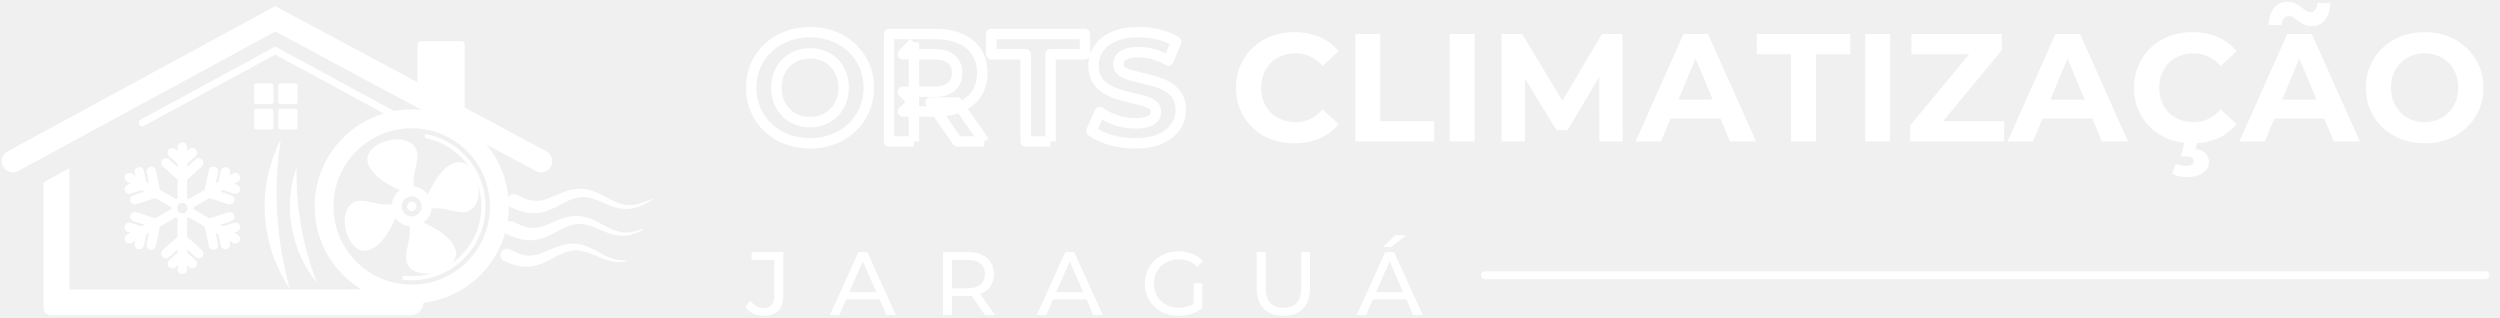
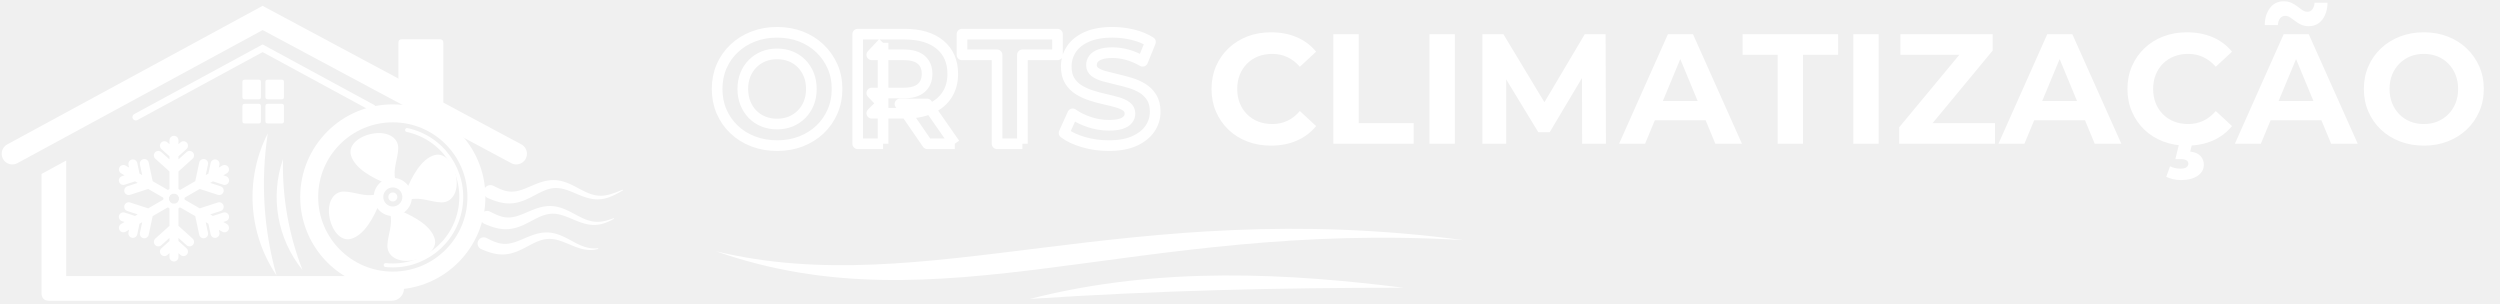
- <svg xmlns="http://www.w3.org/2000/svg" viewBox="0 0 944.55 120" width="944.55" height="120" role="img" aria-label="ORTS Climatização Jaraguá">
+ <svg xmlns="http://www.w3.org/2000/svg" viewBox="0 0 990 120" width="990" height="120" role="img" aria-label="ORTS Climatização">
  <g transform="translate(0 0) scale(0.22222) translate(-62 -42)">
    <g fill="none" stroke="#FFFFFF" stroke-linecap="round" stroke-linejoin="miter" stroke-miterlimit="4">
      <path d="M84,316 L530,74 L982,316" stroke-width="38" />
      <path d="M304,250.63 L530,128 L726,234.35" stroke="#FFFFFF" stroke-width="12" />
      <circle cx="762" cy="393" r="149" stroke-width="32" />
      <path d="M787.37,273.67 A122,122 0 0 1 749.25,514.33" stroke="#FFFFFF" stroke-width="7" />
      <path d="M372,379.36 L372,292 M372,344 L344.18,318.95 M372,344 L399.82,318.95 M372,316.96 L355,301.65 M372,316.96 L389,301.65 M386.41,387.68 L462.07,344 M417.03,370 L424.82,333.38 M417.03,370 L452.64,381.57 M440.45,356.48 L445.21,334.1 M440.45,356.48 L462.21,363.55 M386.41,404.32 L462.07,448 M417.03,422 L452.64,410.43 M417.03,422 L424.82,458.62 M440.45,435.52 L462.21,428.45 M440.45,435.52 L445.21,457.9 M372,412.64 L372,500 M372,448 L399.82,473.05 M372,448 L344.18,473.05 M372,475.04 L389,490.35 M372,475.04 L355,490.35 M357.59,404.32 L281.93,448 M326.97,422 L319.18,458.62 M326.97,422 L291.36,410.43 M303.55,435.52 L298.79,457.9 M303.55,435.52 L281.79,428.45 M357.59,387.68 L281.93,344 M326.97,370 L291.36,381.57 M326.97,370 L319.18,333.38 M303.55,356.48 L281.79,363.55 M303.55,356.48 L298.79,334.1" stroke="#FFFFFF" stroke-width="16" />
      <path d="M372,380 L385.86,388 L385.86,404 L372,412 L358.14,404 L358.14,388 Z" stroke="#FFFFFF" stroke-width="10" stroke-linejoin="round" />
    </g>
    <g fill="#FFFFFF">
      <path d="M772,118 Q772,112 778,112 L846,112 Q852,112 852,118 L852,248.72 L772,205.31 Z" />
      <path d="M136,352 L180,328 L180,534 L760,534 A22,22 0 0 1 760,578 L150,578 Q136,578 136,564 Z" />
      <path d="M498,184 H523 Q527,184 527,188 V215 Q527,219 523,219 H498 Q494,219 494,215 V188 Q494,184 498,184 Z M539,184 H564 Q568,184 568,188 V215 Q568,219 564,219 H539 Q535,219 535,215 V188 Q535,184 539,184 Z M498,227 H523 Q527,227 527,231 V258 Q527,262 523,262 H498 Q494,262 494,258 V231 Q494,227 498,227 Z M539,227 H564 Q568,227 568,231 V258 Q568,262 564,262 H539 Q535,262 535,258 V231 Q535,227 539,227 Z" />
    </g>
    <g fill="#FFFFFF">
      <path d="M-6,-30 C-30,-48 -60,-76 -60,-104 C-60,-126 -32,-138 -2,-134 C26,-130 42,-112 36,-92 C30,-72 14,-54 14,-32 Z" transform="translate(762 393) rotate(-15) scale(0.88)" />
      <path d="M-6,-30 C-30,-48 -60,-76 -60,-104 C-60,-126 -32,-138 -2,-134 C26,-130 42,-112 36,-92 C30,-72 14,-54 14,-32 Z" transform="translate(762 393) rotate(75) scale(0.88)" />
      <path d="M-6,-30 C-30,-48 -60,-76 -60,-104 C-60,-126 -32,-138 -2,-134 C26,-130 42,-112 36,-92 C30,-72 14,-54 14,-32 Z" transform="translate(762 393) rotate(165) scale(0.88)" />
      <path d="M-6,-30 C-30,-48 -60,-76 -60,-104 C-60,-126 -32,-138 -2,-134 C26,-130 42,-112 36,-92 C30,-72 14,-54 14,-32 Z" transform="translate(762 393) rotate(255) scale(0.88)" />
      <path d="M728,393 a34,34 0 1 0 68,0 a34,34 0 1 0 -68,0 Z M745,393 a17,17 0 1 1 34,0 a17,17 0 1 1 -34,0 Z M754,393 a8,8 0 1 0 16,0 a8,8 0 1 0 -16,0 Z" fill-rule="evenodd" />
    </g>
    <path d="M554.74,532.8 A250,250 0 0 1 539.25,279.5 A599.01,599.01 0 0 0 554.74,532.8 Z M601.13,523.27 A207,207 0 0 1 566.28,325.61 A510.88,510.88 0 0 0 601.13,523.27 Z" fill="#FFFFFF" />
    <path d="M941.12,373.02 L945.74,375.38 L950.21,377.51 L954.52,379.38 L958.7,380.92 L962.75,382.11 L966.72,382.95 L970.64,383.42 L974.59,383.53 L978.63,383.26 L982.79,382.62 L987.11,381.61 L991.59,380.25 L996.23,378.59 L1001.01,376.67 L1005.93,374.59 L1010.96,372.43 L1016.11,370.29 L1021.37,368.26 L1026.73,366.43 L1032.18,364.9 L1037.71,363.76 L1043.29,363.07 L1048.88,362.88 L1054.45,363.2 L1059.95,364.04 L1065.35,365.34 L1070.63,367.05 L1075.8,369.1 L1080.86,371.4 L1085.83,373.87 L1090.7,376.42 L1095.51,378.97 L1100.24,381.43 L1104.93,383.73 L1109.56,385.79 L1114.15,387.55 L1118.72,388.96 L1123.28,390 L1127.86,390.62 L1132.48,390.83 L1137.17,390.6 L1141.92,389.96 L1146.74,388.93 L1151.64,387.55 L1156.59,385.88 L1161.6,384 L1166.64,382.01 L1171.74,380.05 L1172.26,381.14 L1167.52,383.86 L1162.74,386.48 L1157.91,388.97 L1153.03,391.26 L1148.09,393.26 L1143.08,394.92 L1138,396.18 L1132.85,396.99 L1127.64,397.31 L1122.38,397.15 L1117.11,396.51 L1111.85,395.44 L1106.61,393.99 L1101.41,392.23 L1096.26,390.26 L1091.16,388.16 L1086.13,386.02 L1081.17,383.95 L1076.3,382.03 L1071.53,380.35 L1066.87,378.96 L1062.32,377.93 L1057.88,377.28 L1053.55,377.02 L1049.28,377.17 L1045.04,377.7 L1040.79,378.62 L1036.49,379.92 L1032.11,381.56 L1027.63,383.51 L1023.06,385.72 L1018.37,388.13 L1013.57,390.65 L1008.66,393.2 L1003.61,395.7 L998.41,398.05 L993.06,400.16 L987.54,401.94 L981.87,403.31 L976.07,404.2 L970.19,404.56 L964.28,404.36 L958.41,403.64 L952.63,402.45 L946.98,400.87 L941.46,398.99 L936.09,396.91 L930.88,394.73 A12,12 0 0 1 941.12,373.02 Z M935.12,419.02 L939.54,421.29 L943.83,423.36 L947.98,425.18 L951.99,426.71 L955.89,427.93 L959.71,428.82 L963.48,429.38 L967.25,429.6 L971.09,429.49 L975.03,429.03 L979.1,428.22 L983.33,427.09 L987.7,425.65 L992.21,423.95 L996.84,422.05 L1001.6,420.03 L1006.46,417.97 L1011.42,415.94 L1016.47,414.04 L1021.61,412.35 L1026.84,410.94 L1032.13,409.9 L1037.46,409.27 L1042.8,409.1 L1048.11,409.41 L1053.36,410.18 L1058.52,411.38 L1063.58,412.97 L1068.53,414.87 L1073.39,417.03 L1078.15,419.36 L1082.84,421.8 L1087.46,424.26 L1092.02,426.68 L1096.53,428.98 L1100.99,431.09 L1105.42,432.96 L1109.83,434.54 L1114.23,435.78 L1118.64,436.67 L1123.07,437.18 L1127.55,437.29 L1132.09,437.02 L1136.69,436.36 L1141.37,435.35 L1146.1,434.03 L1150.89,432.47 L1155.75,430.77 L1156.25,431.87 L1151.69,434.35 L1147.07,436.59 L1142.38,438.55 L1137.64,440.21 L1132.83,441.49 L1127.95,442.37 L1123.01,442.82 L1118.03,442.81 L1113.02,442.37 L1108,441.51 L1102.99,440.28 L1098.01,438.75 L1093.06,436.97 L1088.15,435.03 L1083.29,433 L1078.49,430.98 L1073.77,429.05 L1069.11,427.28 L1064.55,425.74 L1060.09,424.48 L1055.73,423.56 L1051.48,422.99 L1047.31,422.78 L1043.2,422.94 L1039.13,423.47 L1035.04,424.35 L1030.91,425.57 L1026.72,427.11 L1022.45,428.95 L1018.08,431.03 L1013.63,433.3 L1009.07,435.7 L1004.41,438.15 L999.63,440.58 L994.72,442.91 L989.67,445.05 L984.48,446.94 L979.14,448.49 L973.66,449.63 L968.08,450.31 L962.44,450.49 L956.79,450.18 L951.19,449.39 L945.67,448.18 L940.27,446.62 L935.01,444.81 L929.87,442.81 L924.88,440.73 A12,12 0 0 1 935.12,419.02 Z M928.69,465.93 L932.71,467.99 L936.62,469.9 L940.42,471.62 L944.14,473.11 L947.76,474.36 L951.3,475.34 L954.8,476.04 L958.28,476.47 L961.77,476.63 L965.32,476.49 L968.95,476.08 L972.68,475.37 L976.52,474.4 L980.47,473.17 L984.53,471.71 L988.68,470.08 L992.92,468.31 L997.24,466.47 L1001.64,464.61 L1006.11,462.81 L1010.64,461.11 L1015.24,459.58 L1019.89,458.28 L1024.58,457.25 L1029.31,456.56 L1034.05,456.21 L1038.77,456.25 L1043.46,456.67 L1048.1,457.45 L1052.67,458.57 L1057.17,460 L1061.59,461.7 L1065.94,463.6 L1070.22,465.67 L1074.45,467.84 L1078.64,470.07 L1082.78,472.29 L1086.89,474.46 L1090.97,476.53 L1095.03,478.43 L1099.08,480.14 L1103.12,481.62 L1107.16,482.83 L1111.23,483.75 L1115.32,484.37 L1119.45,484.67 L1123.64,484.66 L1127.89,484.39 L1128.11,485.57 L1123.86,486.62 L1119.55,487.26 L1115.18,487.53 L1110.77,487.44 L1106.34,486.99 L1101.88,486.21 L1097.42,485.13 L1092.97,483.79 L1088.53,482.24 L1084.11,480.54 L1079.72,478.75 L1075.36,476.93 L1071.05,475.14 L1066.78,473.44 L1062.56,471.88 L1058.41,470.52 L1054.33,469.39 L1050.33,468.54 L1046.4,467.97 L1042.54,467.71 L1038.73,467.75 L1034.95,468.1 L1031.19,468.74 L1027.42,469.67 L1023.61,470.88 L1019.76,472.35 L1015.86,474.05 L1011.89,475.94 L1007.86,477.99 L1003.76,480.15 L999.58,482.36 L995.32,484.56 L990.97,486.71 L986.53,488.75 L981.98,490.61 L977.32,492.24 L972.55,493.58 L967.68,494.6 L962.73,495.24 L957.72,495.48 L952.7,495.32 L947.7,494.77 L942.74,493.87 L937.86,492.65 L933.08,491.17 L928.38,489.5 L923.79,487.7 L919.31,485.83 A11,11 0 0 1 928.69,465.93 Z" fill="#FFFFFF" />
  </g>
  <mask id="orts-o8" maskUnits="userSpaceOnUse" x="-10000" y="-10000" width="20000" height="20000">
    <rect x="-10000" y="-10000" width="20000" height="20000" fill="#fff" />
-     <path d="M24.53 0.7L24.53 0.7Q19.72 0.7 15.63 -0.87Q11.54 -2.44 8.56 -5.28Q5.57 -8.12 3.92 -11.95Q2.26 -15.78 2.26 -20.3L2.26 -20.3Q2.26 -24.82 3.92 -28.65Q5.57 -32.48 8.58 -35.32Q11.6 -38.16 15.66 -39.73Q19.72 -41.3 24.48 -41.3L24.48 -41.3Q29.29 -41.3 33.32 -39.73Q37.35 -38.16 40.34 -35.32Q43.33 -32.48 45.01 -28.68Q46.69 -24.88 46.69 -20.3L46.69 -20.3Q46.69 -15.78 45.01 -11.92Q43.33 -8.06 40.34 -5.25Q37.35 -2.44 33.32 -0.87Q29.29 0.7 24.53 0.7M24.48 -7.31L24.48 -7.31Q27.2 -7.31 29.49 -8.24Q31.78 -9.16 33.52 -10.9Q35.26 -12.64 36.22 -15.02Q37.18 -17.4 37.18 -20.3L37.18 -20.3Q37.18 -23.2 36.22 -25.58Q35.26 -27.96 33.55 -29.7Q31.84 -31.44 29.52 -32.36Q27.2 -33.29 24.48 -33.29L24.48 -33.29Q21.75 -33.29 19.46 -32.36Q17.17 -31.44 15.43 -29.7Q13.69 -27.96 12.73 -25.58Q11.77 -23.2 11.77 -20.3L11.77 -20.3Q11.77 -17.46 12.73 -15.05Q13.69 -12.64 15.4 -10.9Q17.11 -9.16 19.43 -8.24Q21.75 -7.31 24.48 -7.31 M63.74 0L54.35 0L54.35 -40.6L71.69 -40.6Q80.16 -40.6 84.85 -36.68Q89.55 -32.77 89.55 -25.87L89.55 -25.87Q89.55 -21.34 87.41 -18.07Q85.26 -14.79 81.32 -13.05Q77.37 -11.31 71.92 -11.31L71.92 -11.31L59.57 -11.31L63.74 -15.43L63.74 0M90.31 0L80.16 0L70.01 -14.73L80.04 -14.73L90.31 0M63.74 -37.41L63.74 -14.38L59.57 -18.79L71.4 -18.79Q75.75 -18.79 77.89 -20.68Q80.04 -22.56 80.04 -25.87L80.04 -25.87Q80.04 -29.23 77.89 -31.09Q75.75 -32.94 71.4 -32.94L71.4 -32.94L59.57 -32.94L63.74 -37.41 M115.36 0L105.97 0L105.97 -32.94L92.97 -32.94L92.97 -40.6L128.35 -40.6L128.35 -32.94L115.36 -32.94L115.36 0 M147.32 0.7L147.32 0.7Q142.45 0.7 137.98 -0.61Q133.52 -1.91 130.79 -4L130.79 -4L133.98 -11.08Q136.59 -9.22 140.16 -8.03Q143.72 -6.84 147.38 -6.84L147.38 -6.84Q150.16 -6.84 151.87 -7.39Q153.58 -7.95 154.4 -8.93Q155.21 -9.92 155.21 -11.19L155.21 -11.19Q155.21 -12.82 153.93 -13.77Q152.66 -14.73 150.57 -15.34Q148.48 -15.95 145.96 -16.5Q143.43 -17.05 140.91 -17.86Q138.39 -18.68 136.3 -19.95Q134.21 -21.23 132.91 -23.32Q131.6 -25.4 131.6 -28.65L131.6 -28.65Q131.6 -32.13 133.49 -35Q135.37 -37.87 139.17 -39.58Q142.97 -41.3 148.71 -41.3L148.71 -41.3Q152.54 -41.3 156.25 -40.4Q159.96 -39.5 162.81 -37.7L162.81 -37.7L159.91 -30.57Q157.06 -32.19 154.22 -32.97Q151.38 -33.76 148.65 -33.76L148.65 -33.76Q145.93 -33.76 144.19 -33.12Q142.45 -32.48 141.69 -31.46Q140.94 -30.45 140.94 -29.12L140.94 -29.12Q140.94 -27.55 142.22 -26.59Q143.49 -25.64 145.58 -25.06Q147.67 -24.48 150.19 -23.9Q152.71 -23.32 155.24 -22.56Q157.76 -21.81 159.85 -20.53Q161.94 -19.26 163.24 -17.17Q164.55 -15.08 164.55 -11.89L164.55 -11.89Q164.55 -8.47 162.63 -5.63Q160.72 -2.78 156.92 -1.04Q153.12 0.7 147.32 0.7 " transform="translate(281.56 53.45)" fill="#000" />
+     <path d="M26.23 0.74L26.23 0.74Q21.08 0.74 16.71 -0.93Q12.34 -2.6 9.15 -5.64Q5.95 -8.68 4.18 -12.77Q2.42 -16.86 2.42 -21.7L2.42 -21.7Q2.42 -26.54 4.18 -30.63Q5.95 -34.72 9.18 -37.76Q12.4 -40.8 16.74 -42.47Q21.08 -44.14 26.16 -44.14L26.16 -44.14Q31.31 -44.14 35.62 -42.47Q39.93 -40.8 43.12 -37.76Q46.31 -34.72 48.11 -30.66Q49.91 -26.6 49.91 -21.7L49.91 -21.7Q49.91 -16.86 48.11 -12.74Q46.31 -8.62 43.12 -5.61Q39.93 -2.6 35.62 -0.93Q31.31 0.74 26.23 0.74M26.16 -7.81L26.16 -7.81Q29.08 -7.81 31.53 -8.8Q33.98 -9.8 35.84 -11.66Q37.7 -13.52 38.72 -16.06Q39.74 -18.6 39.74 -21.7L39.74 -21.7Q39.74 -24.8 38.72 -27.34Q37.7 -29.88 35.87 -31.74Q34.04 -33.6 31.56 -34.6Q29.08 -35.59 26.16 -35.59L26.16 -35.59Q23.25 -35.59 20.8 -34.6Q18.35 -33.6 16.49 -31.74Q14.63 -29.88 13.61 -27.34Q12.59 -24.8 12.59 -21.7L12.59 -21.7Q12.59 -18.66 13.61 -16.09Q14.63 -13.52 16.46 -11.66Q18.29 -9.8 20.77 -8.8Q23.25 -7.81 26.16 -7.81 M68.14 0L58.09 0L58.09 -43.4L76.63 -43.4Q85.68 -43.4 90.71 -39.21Q95.73 -35.03 95.73 -27.65L95.73 -27.65Q95.73 -22.82 93.43 -19.31Q91.14 -15.81 86.92 -13.95Q82.71 -12.09 76.88 -12.09L76.88 -12.09L63.67 -12.09L68.14 -16.49L68.14 0M96.53 0L85.68 0L74.83 -15.75L85.56 -15.75L96.53 0M68.14 -39.99L68.14 -15.38L63.67 -20.09L76.32 -20.09Q80.97 -20.09 83.27 -22.1Q85.56 -24.12 85.56 -27.65L85.56 -27.65Q85.56 -31.25 83.27 -33.23Q80.97 -35.22 76.32 -35.22L76.32 -35.22L63.67 -35.22L68.14 -39.99 M123.32 0L113.27 0L113.27 -35.22L99.39 -35.22L99.39 -43.4L137.21 -43.4L137.21 -35.22L123.32 -35.22L123.32 0 M157.48 0.74L157.48 0.74Q152.27 0.74 147.5 -0.65Q142.72 -2.05 139.81 -4.28L139.81 -4.28L143.22 -11.84Q146.01 -9.86 149.82 -8.59Q153.64 -7.32 157.54 -7.32L157.54 -7.32Q160.52 -7.32 162.35 -7.9Q164.18 -8.49 165.04 -9.55Q165.91 -10.6 165.91 -11.97L165.91 -11.97Q165.91 -13.7 164.55 -14.72Q163.18 -15.75 160.95 -16.4Q158.72 -17.05 156.02 -17.64Q153.33 -18.23 150.63 -19.1Q147.93 -19.96 145.7 -21.33Q143.47 -22.69 142.07 -24.92Q140.68 -27.16 140.68 -30.63L140.68 -30.63Q140.68 -34.35 142.69 -37.42Q144.71 -40.49 148.77 -42.31Q152.83 -44.14 158.97 -44.14L158.97 -44.14Q163.06 -44.14 167.03 -43.18Q171 -42.22 174.03 -40.3L174.03 -40.3L170.93 -32.67Q167.9 -34.41 164.86 -35.25Q161.82 -36.08 158.91 -36.08L158.91 -36.08Q155.99 -36.08 154.13 -35.4Q152.27 -34.72 151.47 -33.63Q150.66 -32.55 150.66 -31.12L150.66 -31.12Q150.66 -29.45 152.02 -28.43Q153.39 -27.4 155.62 -26.78Q157.85 -26.16 160.55 -25.54Q163.25 -24.92 165.94 -24.12Q168.64 -23.31 170.87 -21.95Q173.1 -20.58 174.5 -18.35Q175.89 -16.12 175.89 -12.71L175.89 -12.71Q175.89 -9.05 173.85 -6.01Q171.8 -2.98 167.74 -1.12Q163.68 0.74 157.48 0.74 " transform="translate(281.56 56.93)" fill="#000" />
  </mask>
-   <path d="M24.53 0.7L24.53 0.7Q19.72 0.7 15.63 -0.87Q11.54 -2.44 8.56 -5.28Q5.57 -8.12 3.92 -11.95Q2.26 -15.78 2.26 -20.3L2.26 -20.3Q2.26 -24.82 3.92 -28.65Q5.57 -32.48 8.58 -35.32Q11.6 -38.16 15.66 -39.73Q19.72 -41.3 24.48 -41.3L24.48 -41.3Q29.29 -41.3 33.32 -39.73Q37.35 -38.16 40.34 -35.32Q43.33 -32.48 45.01 -28.68Q46.69 -24.88 46.69 -20.3L46.69 -20.3Q46.69 -15.78 45.01 -11.92Q43.33 -8.06 40.34 -5.25Q37.35 -2.44 33.32 -0.87Q29.29 0.7 24.53 0.7M24.48 -7.31L24.48 -7.31Q27.2 -7.31 29.49 -8.24Q31.78 -9.16 33.52 -10.9Q35.26 -12.64 36.22 -15.02Q37.18 -17.4 37.18 -20.3L37.18 -20.3Q37.18 -23.2 36.22 -25.58Q35.26 -27.96 33.55 -29.7Q31.84 -31.44 29.52 -32.36Q27.2 -33.29 24.48 -33.29L24.48 -33.29Q21.75 -33.29 19.46 -32.36Q17.17 -31.44 15.43 -29.7Q13.69 -27.96 12.73 -25.58Q11.77 -23.2 11.77 -20.3L11.77 -20.3Q11.77 -17.46 12.73 -15.05Q13.69 -12.64 15.4 -10.9Q17.11 -9.16 19.43 -8.24Q21.75 -7.31 24.48 -7.31 M63.74 0L54.35 0L54.35 -40.6L71.69 -40.6Q80.16 -40.6 84.85 -36.68Q89.55 -32.77 89.55 -25.87L89.55 -25.87Q89.55 -21.34 87.41 -18.07Q85.26 -14.79 81.32 -13.05Q77.37 -11.31 71.92 -11.31L71.92 -11.31L59.57 -11.31L63.74 -15.43L63.74 0M90.31 0L80.16 0L70.01 -14.73L80.04 -14.73L90.31 0M63.74 -37.41L63.74 -14.38L59.57 -18.79L71.4 -18.79Q75.75 -18.79 77.89 -20.68Q80.04 -22.56 80.04 -25.87L80.04 -25.87Q80.04 -29.23 77.89 -31.09Q75.75 -32.94 71.4 -32.94L71.4 -32.94L59.57 -32.94L63.74 -37.41 M115.36 0L105.97 0L105.97 -32.94L92.97 -32.94L92.97 -40.6L128.35 -40.6L128.35 -32.94L115.36 -32.94L115.36 0 M147.32 0.7L147.32 0.7Q142.45 0.7 137.98 -0.61Q133.52 -1.91 130.79 -4L130.79 -4L133.98 -11.08Q136.59 -9.22 140.16 -8.03Q143.72 -6.84 147.38 -6.84L147.38 -6.84Q150.16 -6.84 151.87 -7.39Q153.58 -7.95 154.4 -8.93Q155.21 -9.92 155.21 -11.19L155.21 -11.19Q155.21 -12.82 153.93 -13.77Q152.66 -14.73 150.57 -15.34Q148.48 -15.95 145.96 -16.5Q143.43 -17.05 140.91 -17.86Q138.39 -18.68 136.3 -19.95Q134.21 -21.23 132.91 -23.32Q131.6 -25.4 131.6 -28.65L131.6 -28.65Q131.6 -32.13 133.49 -35Q135.37 -37.87 139.17 -39.58Q142.97 -41.3 148.71 -41.3L148.71 -41.3Q152.54 -41.3 156.25 -40.4Q159.96 -39.5 162.81 -37.7L162.81 -37.7L159.91 -30.57Q157.06 -32.19 154.22 -32.97Q151.38 -33.76 148.65 -33.76L148.65 -33.76Q145.93 -33.76 144.19 -33.12Q142.45 -32.48 141.69 -31.46Q140.94 -30.45 140.94 -29.12L140.94 -29.12Q140.94 -27.55 142.22 -26.59Q143.49 -25.64 145.58 -25.06Q147.67 -24.48 150.19 -23.9Q152.71 -23.32 155.24 -22.56Q157.76 -21.81 159.85 -20.53Q161.94 -19.26 163.24 -17.17Q164.55 -15.08 164.55 -11.89L164.55 -11.89Q164.55 -8.47 162.63 -5.63Q160.72 -2.78 156.92 -1.04Q153.12 0.7 147.32 0.7 " transform="translate(281.56 53.45)" fill="none" stroke="#FFFFFF" stroke-width="3.94" stroke-linejoin="round" mask="url(#orts-o8)" />
-   <path d="M24.24 0.7L24.24 0.7Q19.55 0.7 15.52 -0.84Q11.48 -2.38 8.53 -5.22Q5.57 -8.06 3.92 -11.89Q2.26 -15.72 2.26 -20.3L2.26 -20.3Q2.26 -24.88 3.92 -28.71Q5.57 -32.54 8.56 -35.38Q11.54 -38.22 15.54 -39.76Q19.55 -41.3 24.3 -41.3L24.3 -41.3Q29.58 -41.3 33.84 -39.47Q38.11 -37.64 41.01 -34.1L41.01 -34.1L34.97 -28.54Q32.89 -30.91 30.33 -32.1Q27.78 -33.29 24.77 -33.29L24.77 -33.29Q21.92 -33.29 19.55 -32.36Q17.17 -31.44 15.43 -29.7Q13.69 -27.96 12.73 -25.58Q11.77 -23.2 11.77 -20.3L11.77 -20.3Q11.77 -17.4 12.73 -15.02Q13.69 -12.64 15.43 -10.9Q17.17 -9.16 19.55 -8.24Q21.92 -7.31 24.77 -7.31L24.77 -7.31Q27.78 -7.31 30.33 -8.5Q32.89 -9.69 34.97 -12.12L34.97 -12.12L41.01 -6.55Q38.11 -3.02 33.84 -1.16Q29.58 0.7 24.24 0.7 M77.14 0L47.39 0L47.39 -40.6L56.78 -40.6L56.78 -7.66L77.14 -7.66L77.14 0 M92.39 0L83 0L83 -40.6L92.39 -40.6L92.39 0 M111.42 0L102.6 0L102.6 -40.6L110.37 -40.6L127.66 -11.95L123.54 -11.95L140.53 -40.6L148.25 -40.6L148.36 0L139.55 0L139.49 -27.09L141.11 -27.09L127.54 -4.29L123.31 -4.29L109.45 -27.09L111.42 -27.09L111.42 0 M162.86 0L153.24 0L171.33 -40.6L180.61 -40.6L198.77 0L188.91 0L174.06 -35.84L177.77 -35.84L162.86 0M188.21 -8.7L162.28 -8.7L164.78 -15.83L185.66 -15.83L188.21 -8.7 M221.39 0L211.99 0L211.99 -32.94L199 -32.94L199 -40.6L234.38 -40.6L234.38 -32.94L221.39 -32.94L221.39 0 M249.4 0L240 0L240 -40.6L249.4 -40.6L249.4 0 M292.49 0L257 0L257 -6.09L282.11 -36.37L283.27 -32.94L257.46 -32.94L257.46 -40.6L291.62 -40.6L291.62 -34.51L266.57 -4.23L265.41 -7.66L292.49 -7.66L292.49 0 M303.4 0L293.77 0L311.87 -40.6L321.15 -40.6L339.3 0L329.44 0L314.59 -35.84L318.3 -35.84L303.4 0M328.74 -8.7L302.82 -8.7L305.31 -15.83L326.19 -15.83L328.74 -8.7 M363.54 0.7L363.54 0.7Q358.85 0.7 354.82 -0.84Q350.78 -2.38 347.83 -5.22Q344.87 -8.06 343.22 -11.89Q341.56 -15.72 341.56 -20.3L341.56 -20.3Q341.56 -24.88 343.22 -28.71Q344.87 -32.54 347.86 -35.38Q350.84 -38.22 354.84 -39.76Q358.85 -41.3 363.6 -41.3L363.6 -41.3Q368.88 -41.3 373.14 -39.47Q377.41 -37.64 380.31 -34.1L380.31 -34.1L374.27 -28.54Q372.19 -30.91 369.63 -32.1Q367.08 -33.29 364.07 -33.29L364.07 -33.29Q361.22 -33.29 358.85 -32.36Q356.47 -31.44 354.73 -29.7Q352.99 -27.96 352.03 -25.58Q351.07 -23.2 351.07 -20.3L351.07 -20.3Q351.07 -17.4 352.03 -15.02Q352.99 -12.64 354.73 -10.9Q356.47 -9.16 358.85 -8.24Q361.22 -7.31 364.07 -7.31L364.07 -7.31Q367.08 -7.31 369.63 -8.5Q372.19 -9.69 374.27 -12.12L374.27 -12.12L380.31 -6.55Q377.41 -3.02 373.14 -1.16Q368.88 0.7 363.54 0.7M361.34 13.46L361.34 13.46Q359.83 13.46 358.41 13.11Q356.99 12.76 355.95 12.24L355.95 12.24L357.34 8.35Q358.21 8.76 359.14 8.99Q360.06 9.22 361.11 9.22L361.11 9.22Q362.73 9.22 363.43 8.7Q364.12 8.18 364.12 7.37L364.12 7.37Q364.12 6.61 363.46 6.15Q362.79 5.68 361.28 5.68L361.28 5.68L359.31 5.68L360.82 -0.46L365.63 -0.46L364.82 2.9Q367.43 3.19 368.65 4.55Q369.87 5.92 369.87 7.71L369.87 7.71Q369.87 10.32 367.55 11.89Q365.23 13.46 361.34 13.46 M390.98 0L381.35 0L399.45 -40.6L408.73 -40.6L426.88 0L417.02 0L402.17 -35.84L405.88 -35.84L390.98 0M416.32 -8.7L390.4 -8.7L392.89 -15.83L413.77 -15.83L416.32 -8.7M408.73 -43.56L408.73 -43.56Q407.1 -43.56 405.88 -44.14Q404.67 -44.72 403.68 -45.47Q402.69 -46.23 401.82 -46.81Q400.95 -47.39 400.03 -47.39L400.03 -47.39Q398.81 -47.39 398.08 -46.43Q397.36 -45.47 397.3 -43.96L397.3 -43.96L392.43 -43.96Q392.49 -47.85 394.37 -50.32Q396.26 -52.78 399.45 -52.78L399.45 -52.78Q401.07 -52.78 402.32 -52.2Q403.56 -51.62 404.52 -50.87Q405.48 -50.11 406.38 -49.5Q407.28 -48.89 408.2 -48.89L408.2 -48.89Q409.42 -48.89 410.12 -49.88Q410.81 -50.87 410.87 -52.26L410.87 -52.26L415.69 -52.26Q415.63 -48.49 413.77 -46.02Q411.92 -43.56 408.73 -43.56 M451.41 0.7L451.41 0.7Q446.6 0.7 442.51 -0.87Q438.42 -2.44 435.44 -5.28Q432.45 -8.12 430.8 -11.95Q429.14 -15.78 429.14 -20.3L429.14 -20.3Q429.14 -24.82 430.8 -28.65Q432.45 -32.48 435.46 -35.32Q438.48 -38.16 442.54 -39.73Q446.6 -41.3 451.36 -41.3L451.36 -41.3Q456.17 -41.3 460.2 -39.73Q464.23 -38.16 467.22 -35.32Q470.21 -32.48 471.89 -28.68Q473.57 -24.88 473.57 -20.3L473.57 -20.3Q473.57 -15.78 471.89 -11.92Q470.21 -8.06 467.22 -5.25Q464.23 -2.44 460.2 -0.87Q456.17 0.7 451.41 0.7M451.36 -7.31L451.36 -7.31Q454.08 -7.31 456.37 -8.24Q458.66 -9.16 460.4 -10.9Q462.14 -12.64 463.1 -15.02Q464.06 -17.4 464.06 -20.3L464.06 -20.3Q464.06 -23.2 463.1 -25.58Q462.14 -27.96 460.43 -29.7Q458.72 -31.44 456.4 -32.36Q454.08 -33.29 451.36 -33.29L451.36 -33.29Q448.63 -33.29 446.34 -32.36Q444.05 -31.44 442.31 -29.7Q440.57 -27.96 439.61 -25.58Q438.65 -23.2 438.65 -20.3L438.65 -20.3Q438.65 -17.46 439.61 -15.05Q440.57 -12.64 442.28 -10.9Q443.99 -9.16 446.31 -8.24Q448.63 -7.31 451.36 -7.31" transform="translate(464.72 53.45)" fill="#FFFFFF" />
-   <path d="M6.63 0.27L6.63 0.27Q4.52 0.27 2.69 -0.61Q0.85 -1.5 -0.31 -3.16L-0.31 -3.16L1.67 -5.47Q2.65 -4.11 3.89 -3.38Q5.13 -2.65 6.63 -2.65L6.63 -2.65Q10.71 -2.65 10.71 -7.48L10.71 -7.48L10.71 -20.84L2.11 -20.84L2.11 -23.8L14.08 -23.8L14.08 -7.65Q14.08 -3.67 12.19 -1.7Q10.3 0.27 6.63 0.27 M35.19 0L31.69 0L42.47 -23.8L45.83 -23.8L56.64 0L53.07 0L43.45 -21.9L44.81 -21.9L35.19 0M51.58 -5.95L36.28 -5.95L37.2 -8.67L50.59 -8.67L51.58 -5.95 M77.86 0L74.46 0L74.46 -23.8L83.74 -23.8Q88.37 -23.8 91.02 -21.61Q93.67 -19.41 93.67 -15.5L93.67 -15.5Q93.67 -12.92 92.48 -11.07Q91.29 -9.21 89.08 -8.23Q86.87 -7.24 83.74 -7.24L83.74 -7.24L76.33 -7.24L77.86 -8.81L77.86 0M94.08 0L90.37 0L84.32 -8.64L87.96 -8.64L94.08 0M77.86 -22.54L77.86 -8.47L76.33 -10.13L83.64 -10.13Q86.9 -10.13 88.59 -11.54Q90.27 -12.95 90.27 -15.5L90.27 -15.5Q90.27 -18.05 88.59 -19.45Q86.9 -20.84 83.64 -20.84L83.64 -20.84L76.33 -20.84L77.86 -22.54 M113.36 0L109.85 0L120.63 -23.8L124 -23.8L134.81 0L131.24 0L121.62 -21.9L122.98 -21.9L113.36 0M129.74 -5.95L114.44 -5.95L115.36 -8.67L128.76 -8.67L129.74 -5.95 M163.37 0.27L163.37 0.27Q160.62 0.27 158.3 -0.63Q155.99 -1.53 154.29 -3.18Q152.59 -4.83 151.64 -7.04Q150.69 -9.25 150.69 -11.9L150.69 -11.9Q150.69 -14.55 151.64 -16.76Q152.59 -18.97 154.31 -20.62Q156.03 -22.27 158.34 -23.17Q160.65 -24.07 163.44 -24.07L163.44 -24.07Q166.26 -24.07 168.61 -23.15Q170.95 -22.24 172.58 -20.4L172.58 -20.4L170.48 -18.29Q169.01 -19.72 167.3 -20.38Q165.58 -21.05 163.57 -21.05L163.57 -21.05Q161.53 -21.05 159.78 -20.37Q158.03 -19.69 156.76 -18.46Q155.48 -17.24 154.79 -15.56Q154.09 -13.87 154.09 -11.9L154.09 -11.9Q154.09 -9.96 154.79 -8.28Q155.48 -6.6 156.76 -5.35Q158.03 -4.11 159.77 -3.43Q161.5 -2.75 163.54 -2.75L163.54 -2.75Q165.44 -2.75 167.2 -3.35Q168.95 -3.94 170.44 -5.34L170.44 -5.34L172.38 -2.75Q170.61 -1.26 168.25 -0.49Q165.89 0.27 163.37 0.27M172.38 -12.04L172.38 -2.75L169.12 -3.2L169.12 -12.04L172.38 -12.04 M203.01 0.27L203.01 0.27Q198.32 0.27 195.64 -2.41Q192.95 -5.1 192.95 -10.27L192.95 -10.27L192.95 -23.8L196.35 -23.8L196.35 -10.4Q196.35 -6.43 198.1 -4.59Q199.85 -2.75 203.05 -2.75L203.05 -2.75Q206.28 -2.75 208.03 -4.59Q209.78 -6.43 209.78 -10.4L209.78 -10.4L209.78 -23.8L213.08 -23.8L213.08 -10.27Q213.08 -5.1 210.41 -2.41Q207.74 0.27 203.01 0.27 M234.23 0L230.72 0L241.5 -23.8L244.87 -23.8L255.68 0L252.11 0L242.49 -21.9L243.85 -21.9L234.23 0M250.61 -5.95L235.31 -5.95L236.23 -8.67L249.63 -8.67L250.61 -5.95M243.71 -25.74L240.65 -25.74L245.28 -30.16L249.42 -30.16L243.71 -25.74" transform="translate(281.86 119.06)" fill="#FFFFFF" />
-   <rect x="559.54" y="102.48" width="381.01" height="3" rx="1.5" fill="#FFFFFF" />
+   <path d="M26.23 0.74L26.23 0.74Q21.08 0.74 16.71 -0.93Q12.34 -2.6 9.15 -5.64Q5.95 -8.68 4.18 -12.77Q2.42 -16.86 2.42 -21.7L2.42 -21.7Q2.42 -26.54 4.18 -30.63Q5.95 -34.72 9.18 -37.76Q12.4 -40.8 16.74 -42.47Q21.08 -44.14 26.16 -44.14L26.16 -44.14Q31.31 -44.14 35.62 -42.47Q39.93 -40.8 43.12 -37.76Q46.31 -34.72 48.11 -30.66Q49.91 -26.6 49.91 -21.7L49.91 -21.7Q49.91 -16.86 48.11 -12.74Q46.31 -8.62 43.12 -5.61Q39.93 -2.6 35.62 -0.93Q31.31 0.74 26.23 0.74M26.16 -7.81L26.16 -7.81Q29.08 -7.81 31.53 -8.8Q33.98 -9.8 35.84 -11.66Q37.7 -13.52 38.72 -16.06Q39.74 -18.6 39.74 -21.7L39.74 -21.7Q39.74 -24.8 38.72 -27.34Q37.7 -29.88 35.87 -31.74Q34.04 -33.6 31.56 -34.6Q29.08 -35.59 26.16 -35.59L26.16 -35.59Q23.25 -35.59 20.8 -34.6Q18.35 -33.6 16.49 -31.74Q14.63 -29.88 13.61 -27.34Q12.59 -24.8 12.59 -21.7L12.59 -21.7Q12.59 -18.66 13.61 -16.09Q14.63 -13.52 16.46 -11.66Q18.29 -9.8 20.77 -8.8Q23.25 -7.81 26.16 -7.81 M68.14 0L58.09 0L58.09 -43.4L76.63 -43.4Q85.68 -43.4 90.71 -39.21Q95.73 -35.03 95.73 -27.65L95.73 -27.65Q95.73 -22.82 93.43 -19.31Q91.14 -15.81 86.92 -13.95Q82.71 -12.09 76.88 -12.09L76.88 -12.09L63.67 -12.09L68.14 -16.49L68.14 0M96.53 0L85.68 0L74.83 -15.75L85.56 -15.75L96.53 0M68.14 -39.99L68.14 -15.38L63.67 -20.09L76.32 -20.09Q80.97 -20.09 83.27 -22.1Q85.56 -24.12 85.56 -27.65L85.56 -27.65Q85.56 -31.25 83.27 -33.23Q80.97 -35.22 76.32 -35.22L76.32 -35.22L63.67 -35.22L68.14 -39.99 M123.32 0L113.27 0L113.27 -35.22L99.39 -35.22L99.39 -43.4L137.21 -43.4L137.21 -35.22L123.32 -35.22L123.32 0 M157.48 0.74L157.48 0.74Q152.27 0.74 147.5 -0.65Q142.72 -2.05 139.81 -4.28L139.81 -4.28L143.22 -11.84Q146.01 -9.86 149.82 -8.59Q153.64 -7.32 157.54 -7.32L157.54 -7.32Q160.52 -7.32 162.35 -7.9Q164.18 -8.49 165.04 -9.55Q165.91 -10.6 165.91 -11.97L165.91 -11.97Q165.91 -13.7 164.55 -14.72Q163.18 -15.75 160.95 -16.4Q158.72 -17.05 156.02 -17.64Q153.33 -18.23 150.63 -19.1Q147.93 -19.96 145.7 -21.33Q143.47 -22.69 142.07 -24.92Q140.68 -27.16 140.68 -30.63L140.68 -30.63Q140.68 -34.35 142.69 -37.42Q144.71 -40.49 148.77 -42.31Q152.83 -44.14 158.97 -44.14L158.97 -44.14Q163.06 -44.14 167.03 -43.18Q171 -42.22 174.03 -40.3L174.03 -40.3L170.93 -32.67Q167.9 -34.41 164.86 -35.25Q161.82 -36.08 158.91 -36.08L158.91 -36.08Q155.99 -36.08 154.13 -35.4Q152.27 -34.72 151.47 -33.63Q150.66 -32.55 150.66 -31.12L150.66 -31.12Q150.66 -29.45 152.02 -28.43Q153.39 -27.4 155.62 -26.78Q157.85 -26.16 160.55 -25.54Q163.25 -24.92 165.94 -24.12Q168.64 -23.31 170.87 -21.95Q173.1 -20.58 174.5 -18.35Q175.89 -16.12 175.89 -12.71L175.89 -12.71Q175.89 -9.05 173.85 -6.01Q171.8 -2.98 167.74 -1.12Q163.68 0.74 157.48 0.74 " transform="translate(281.56 56.93)" fill="none" stroke="#FFFFFF" stroke-width="4.22" stroke-linejoin="round" mask="url(#orts-o8)" />
+   <path d="M25.92 0.74L25.92 0.74Q20.89 0.74 16.59 -0.9Q12.28 -2.54 9.11 -5.58Q5.95 -8.62 4.18 -12.71Q2.42 -16.8 2.42 -21.7L2.42 -21.7Q2.42 -26.6 4.18 -30.69Q5.95 -34.78 9.15 -37.82Q12.34 -40.86 16.62 -42.5Q20.89 -44.14 25.98 -44.14L25.98 -44.14Q31.62 -44.14 36.18 -42.19Q40.73 -40.24 43.83 -36.46L43.83 -36.46L37.39 -30.5Q35.15 -33.05 32.43 -34.32Q29.7 -35.59 26.47 -35.59L26.47 -35.59Q23.44 -35.59 20.89 -34.6Q18.35 -33.6 16.49 -31.74Q14.63 -29.88 13.61 -27.34Q12.59 -24.8 12.59 -21.7L12.59 -21.7Q12.59 -18.6 13.61 -16.06Q14.63 -13.52 16.49 -11.66Q18.35 -9.8 20.89 -8.8Q23.44 -7.81 26.47 -7.81L26.47 -7.81Q29.7 -7.81 32.43 -9.08Q35.15 -10.35 37.39 -12.96L37.39 -12.96L43.83 -7.01Q40.73 -3.22 36.18 -1.24Q31.62 0.74 25.92 0.74 M82.46 0L50.65 0L50.65 -43.4L60.7 -43.4L60.7 -8.18L82.46 -8.18L82.46 0 M98.77 0L88.72 0L88.72 -43.4L98.77 -43.4L98.77 0 M119.1 0L109.68 0L109.68 -43.4L117.99 -43.4L136.46 -12.77L132.06 -12.77L150.23 -43.4L158.47 -43.4L158.6 0L149.17 0L149.11 -28.95L150.85 -28.95L136.34 -4.59L131.81 -4.59L116.99 -28.95L119.1 -28.95L119.1 0 M174.1 0L163.8 0L183.15 -43.4L193.07 -43.4L212.47 0L201.93 0L186.06 -38.32L190.03 -38.32L174.1 0M201.19 -9.3L173.48 -9.3L176.14 -16.93L198.46 -16.93L201.19 -9.3 M236.65 0L226.61 0L226.61 -35.22L212.72 -35.22L212.72 -43.4L250.54 -43.4L250.54 -35.22L236.65 -35.22L236.65 0 M266.6 0L256.56 0L256.56 -43.4L266.6 -43.4L266.6 0 M312.67 0L274.72 0L274.72 -6.51L301.57 -38.87L302.81 -35.22L275.22 -35.22L275.22 -43.4L311.74 -43.4L311.74 -36.89L284.95 -4.53L283.71 -8.18L312.67 -8.18L312.67 0 M324.32 0L314.03 0L333.37 -43.4L343.29 -43.4L362.7 0L352.16 0L336.29 -38.32L340.26 -38.32L324.32 0M351.42 -9.3L323.7 -9.3L326.37 -16.93L348.69 -16.93L351.42 -9.3 M388.62 0.74L388.62 0.74Q383.59 0.74 379.29 -0.9Q374.98 -2.54 371.81 -5.58Q368.65 -8.62 366.89 -12.71Q365.12 -16.8 365.12 -21.7L365.12 -21.7Q365.12 -26.6 366.89 -30.69Q368.65 -34.78 371.85 -37.82Q375.04 -40.86 379.32 -42.5Q383.59 -44.14 388.68 -44.14L388.68 -44.14Q394.32 -44.14 398.88 -42.19Q403.43 -40.24 406.53 -36.46L406.53 -36.46L400.09 -30.5Q397.85 -33.05 395.13 -34.32Q392.4 -35.59 389.17 -35.59L389.17 -35.59Q386.14 -35.59 383.59 -34.6Q381.05 -33.6 379.19 -31.74Q377.33 -29.88 376.31 -27.34Q375.29 -24.8 375.29 -21.7L375.29 -21.7Q375.29 -18.6 376.31 -16.06Q377.33 -13.52 379.19 -11.66Q381.05 -9.8 383.59 -8.8Q386.14 -7.81 389.17 -7.81L389.17 -7.81Q392.4 -7.81 395.13 -9.08Q397.85 -10.35 400.09 -12.96L400.09 -12.96L406.53 -7.01Q403.43 -3.22 398.88 -1.24Q394.32 0.74 388.62 0.74M386.26 14.38L386.26 14.38Q384.65 14.38 383.13 14.01Q381.61 13.64 380.49 13.08L380.49 13.08L381.98 8.93Q382.91 9.36 383.9 9.61Q384.9 9.86 386.01 9.86L386.01 9.86Q387.75 9.86 388.49 9.3Q389.24 8.74 389.24 7.87L389.24 7.87Q389.24 7.07 388.52 6.57Q387.81 6.08 386.2 6.08L386.2 6.08L384.09 6.08L385.7 -0.5L390.85 -0.5L389.98 3.1Q392.77 3.41 394.07 4.87Q395.37 6.32 395.37 8.25L395.37 8.25Q395.37 11.04 392.89 12.71Q390.41 14.38 386.26 14.38 M417.94 0L407.65 0L426.99 -43.4L436.91 -43.4L456.32 0L445.78 0L429.91 -38.32L433.88 -38.32L417.94 0M445.04 -9.3L417.32 -9.3L419.99 -16.93L442.31 -16.93L445.04 -9.3M436.91 -46.56L436.91 -46.56Q435.18 -46.56 433.88 -47.18Q432.57 -47.8 431.52 -48.61Q430.47 -49.41 429.54 -50.03Q428.61 -50.65 427.61 -50.65L427.61 -50.65Q426.31 -50.65 425.54 -49.63Q424.76 -48.61 424.7 -47L424.7 -47L419.49 -47Q419.55 -51.15 421.57 -53.78Q423.58 -56.42 426.99 -56.42L426.99 -56.42Q428.73 -56.42 430.06 -55.8Q431.4 -55.18 432.42 -54.37Q433.44 -53.57 434.4 -52.92Q435.36 -52.27 436.36 -52.27L436.36 -52.27Q437.66 -52.27 438.4 -53.32Q439.15 -54.37 439.21 -55.86L439.21 -55.86L444.35 -55.86Q444.29 -51.83 442.31 -49.2Q440.32 -46.56 436.91 -46.56 M482.55 0.74L482.55 0.74Q477.4 0.74 473.03 -0.93Q468.66 -2.6 465.47 -5.64Q462.27 -8.68 460.51 -12.77Q458.74 -16.86 458.74 -21.7L458.74 -21.7Q458.74 -26.54 460.51 -30.63Q462.27 -34.72 465.5 -37.76Q468.72 -40.8 473.06 -42.47Q477.4 -44.14 482.48 -44.14L482.48 -44.14Q487.63 -44.14 491.94 -42.47Q496.25 -40.8 499.44 -37.76Q502.63 -34.72 504.43 -30.66Q506.23 -26.6 506.23 -21.7L506.23 -21.7Q506.23 -16.86 504.43 -12.74Q502.63 -8.62 499.44 -5.61Q496.25 -2.6 491.94 -0.93Q487.63 0.74 482.55 0.74M482.48 -7.81L482.48 -7.81Q485.4 -7.81 487.85 -8.8Q490.3 -9.8 492.16 -11.66Q494.02 -13.52 495.04 -16.06Q496.06 -18.6 496.06 -21.7L496.06 -21.7Q496.06 -24.8 495.04 -27.34Q494.02 -29.88 492.19 -31.74Q490.36 -33.6 487.88 -34.6Q485.4 -35.59 482.48 -35.59L482.48 -35.59Q479.57 -35.59 477.12 -34.6Q474.67 -33.6 472.81 -31.74Q470.95 -29.88 469.93 -27.34Q468.91 -24.8 468.91 -21.7L468.91 -21.7Q468.91 -18.66 469.93 -16.09Q470.95 -13.52 472.78 -11.66Q474.61 -9.8 477.09 -8.8Q479.57 -7.81 482.48 -7.81" transform="translate(477.35 56.93)" fill="#FFFFFF" />
+   <path d="M283.56,99.52 C366.4,119.49 446.28,77.33 579.42,95.08 C449.24,87.31 372.32,130.58 283.56,99.52 Z" fill="#FFFFFF" />
+   <path d="M407.82,118.38 C459.6,105.07 511.37,108.39 555.75,113.94 C505.46,113.94 458.12,115.05 407.82,118.38 Z" fill="#FFFFFF" />
</svg>
